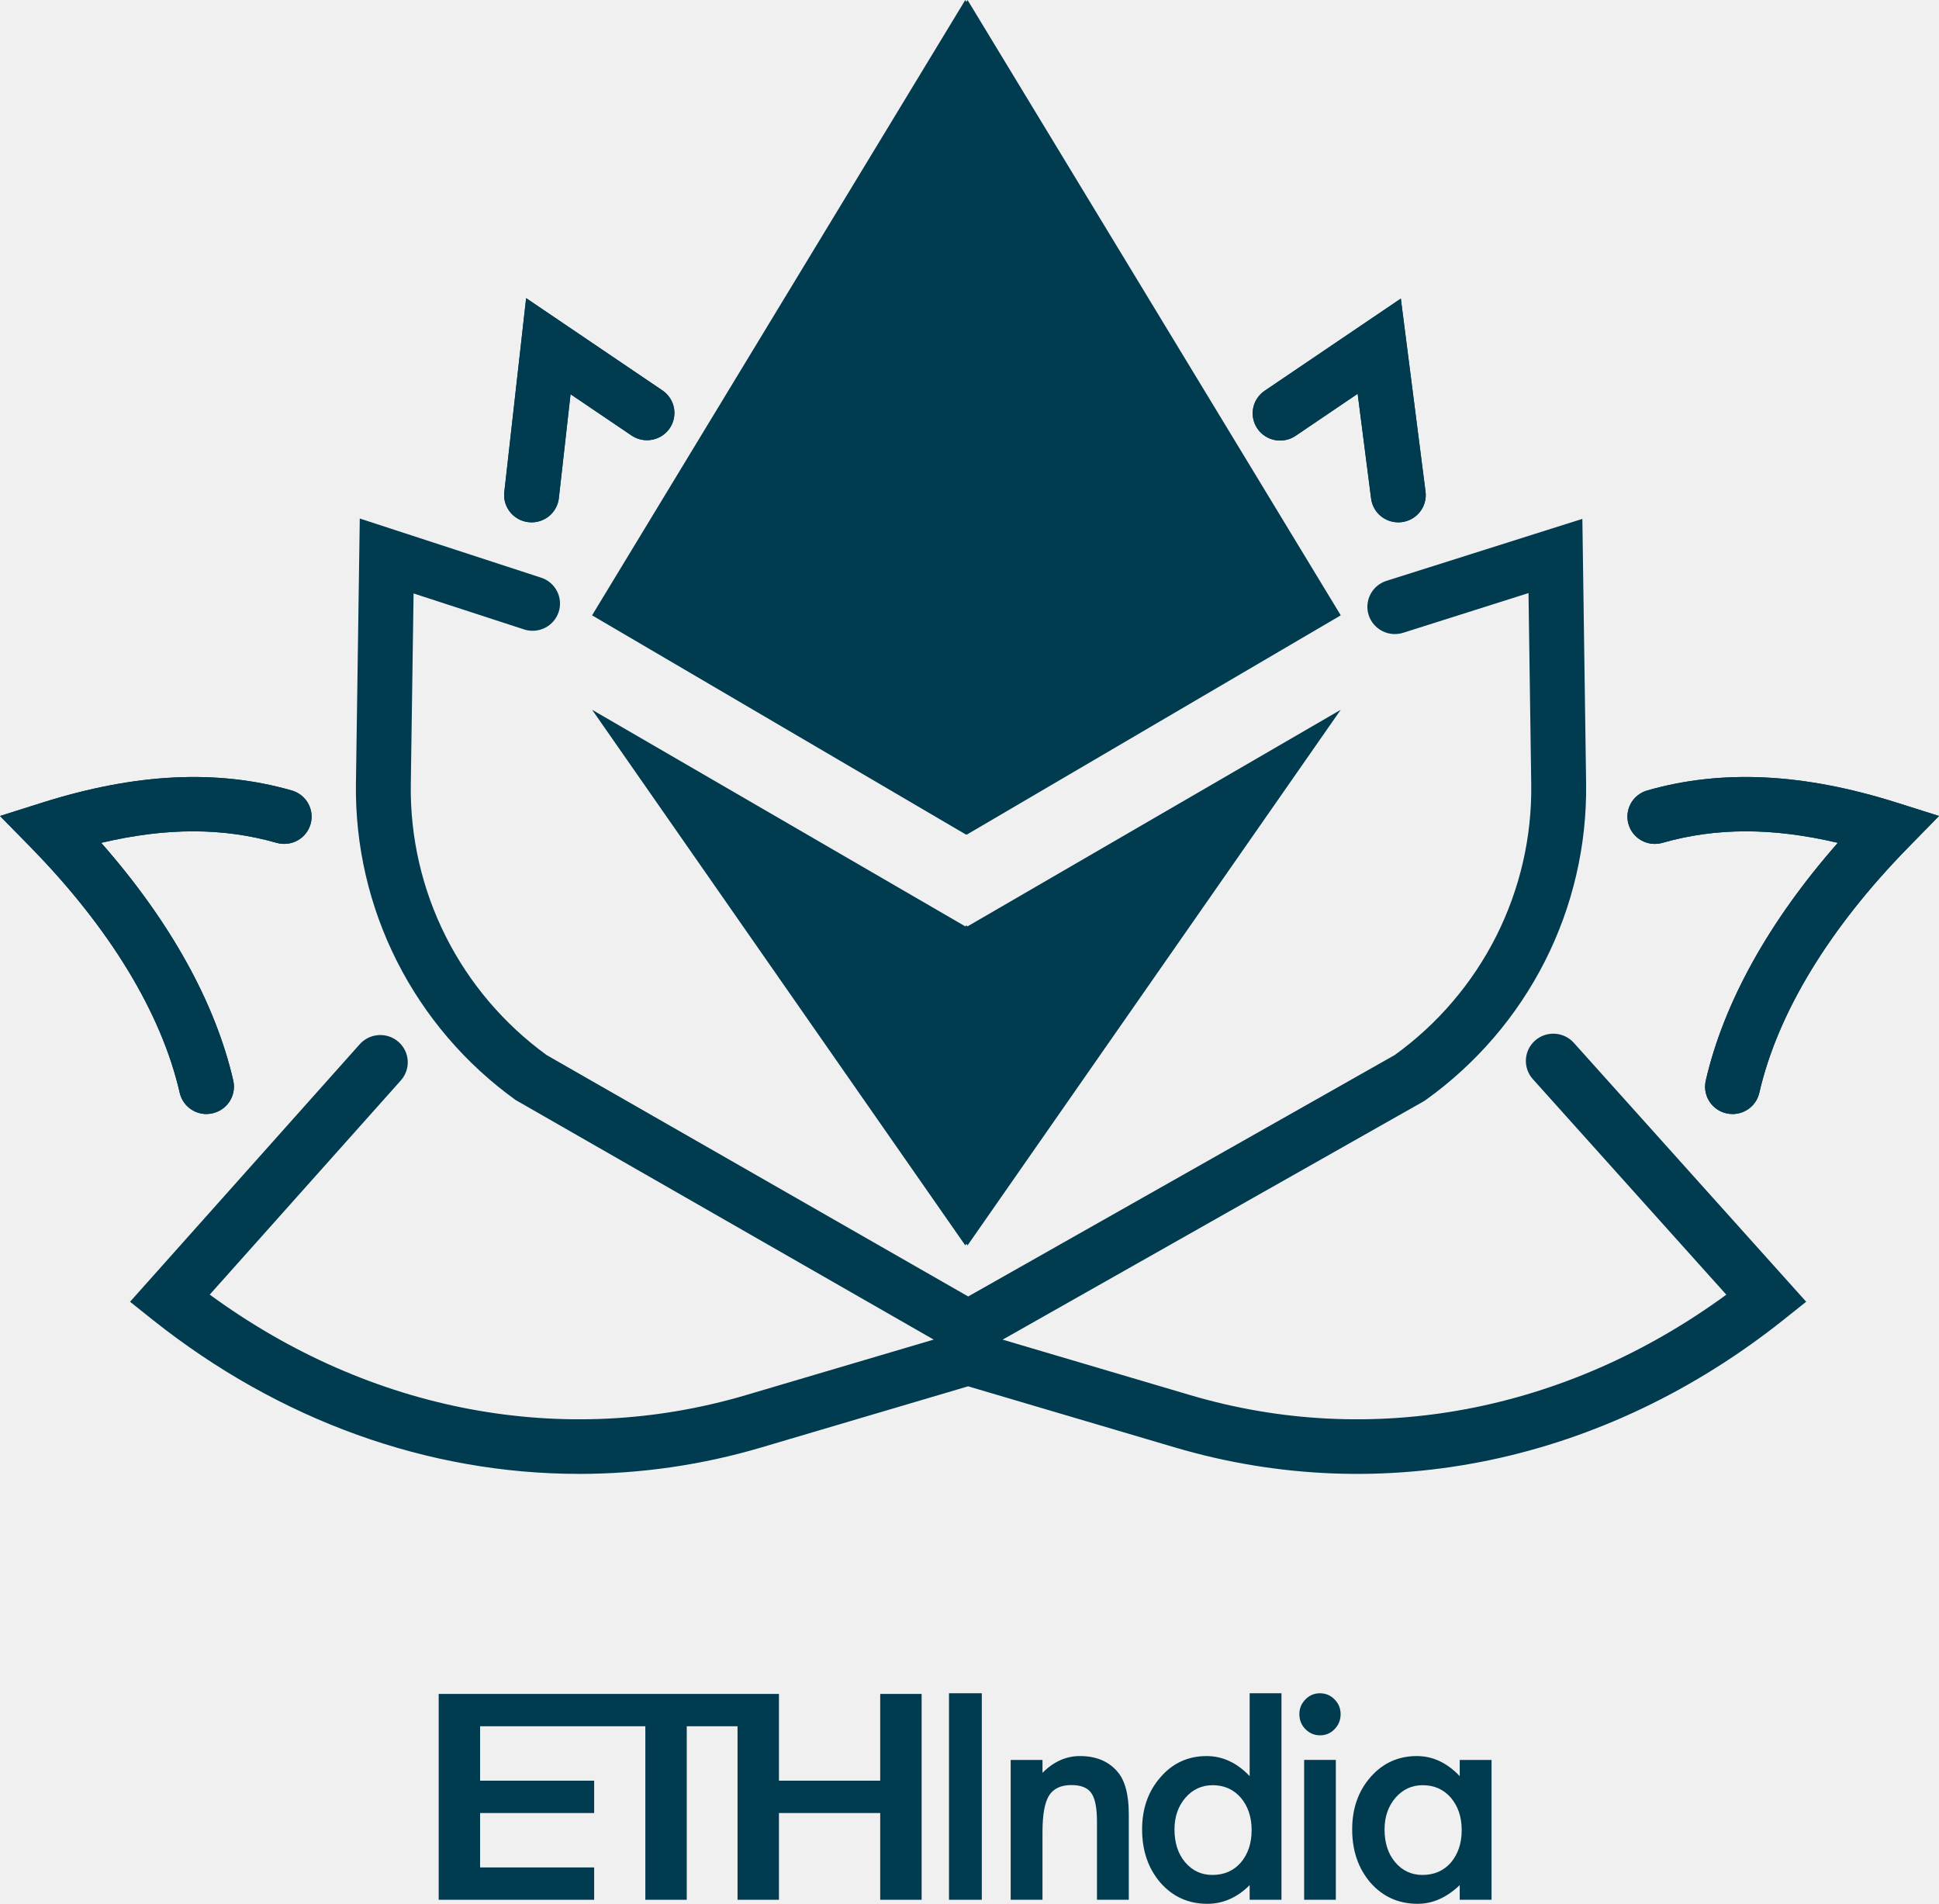
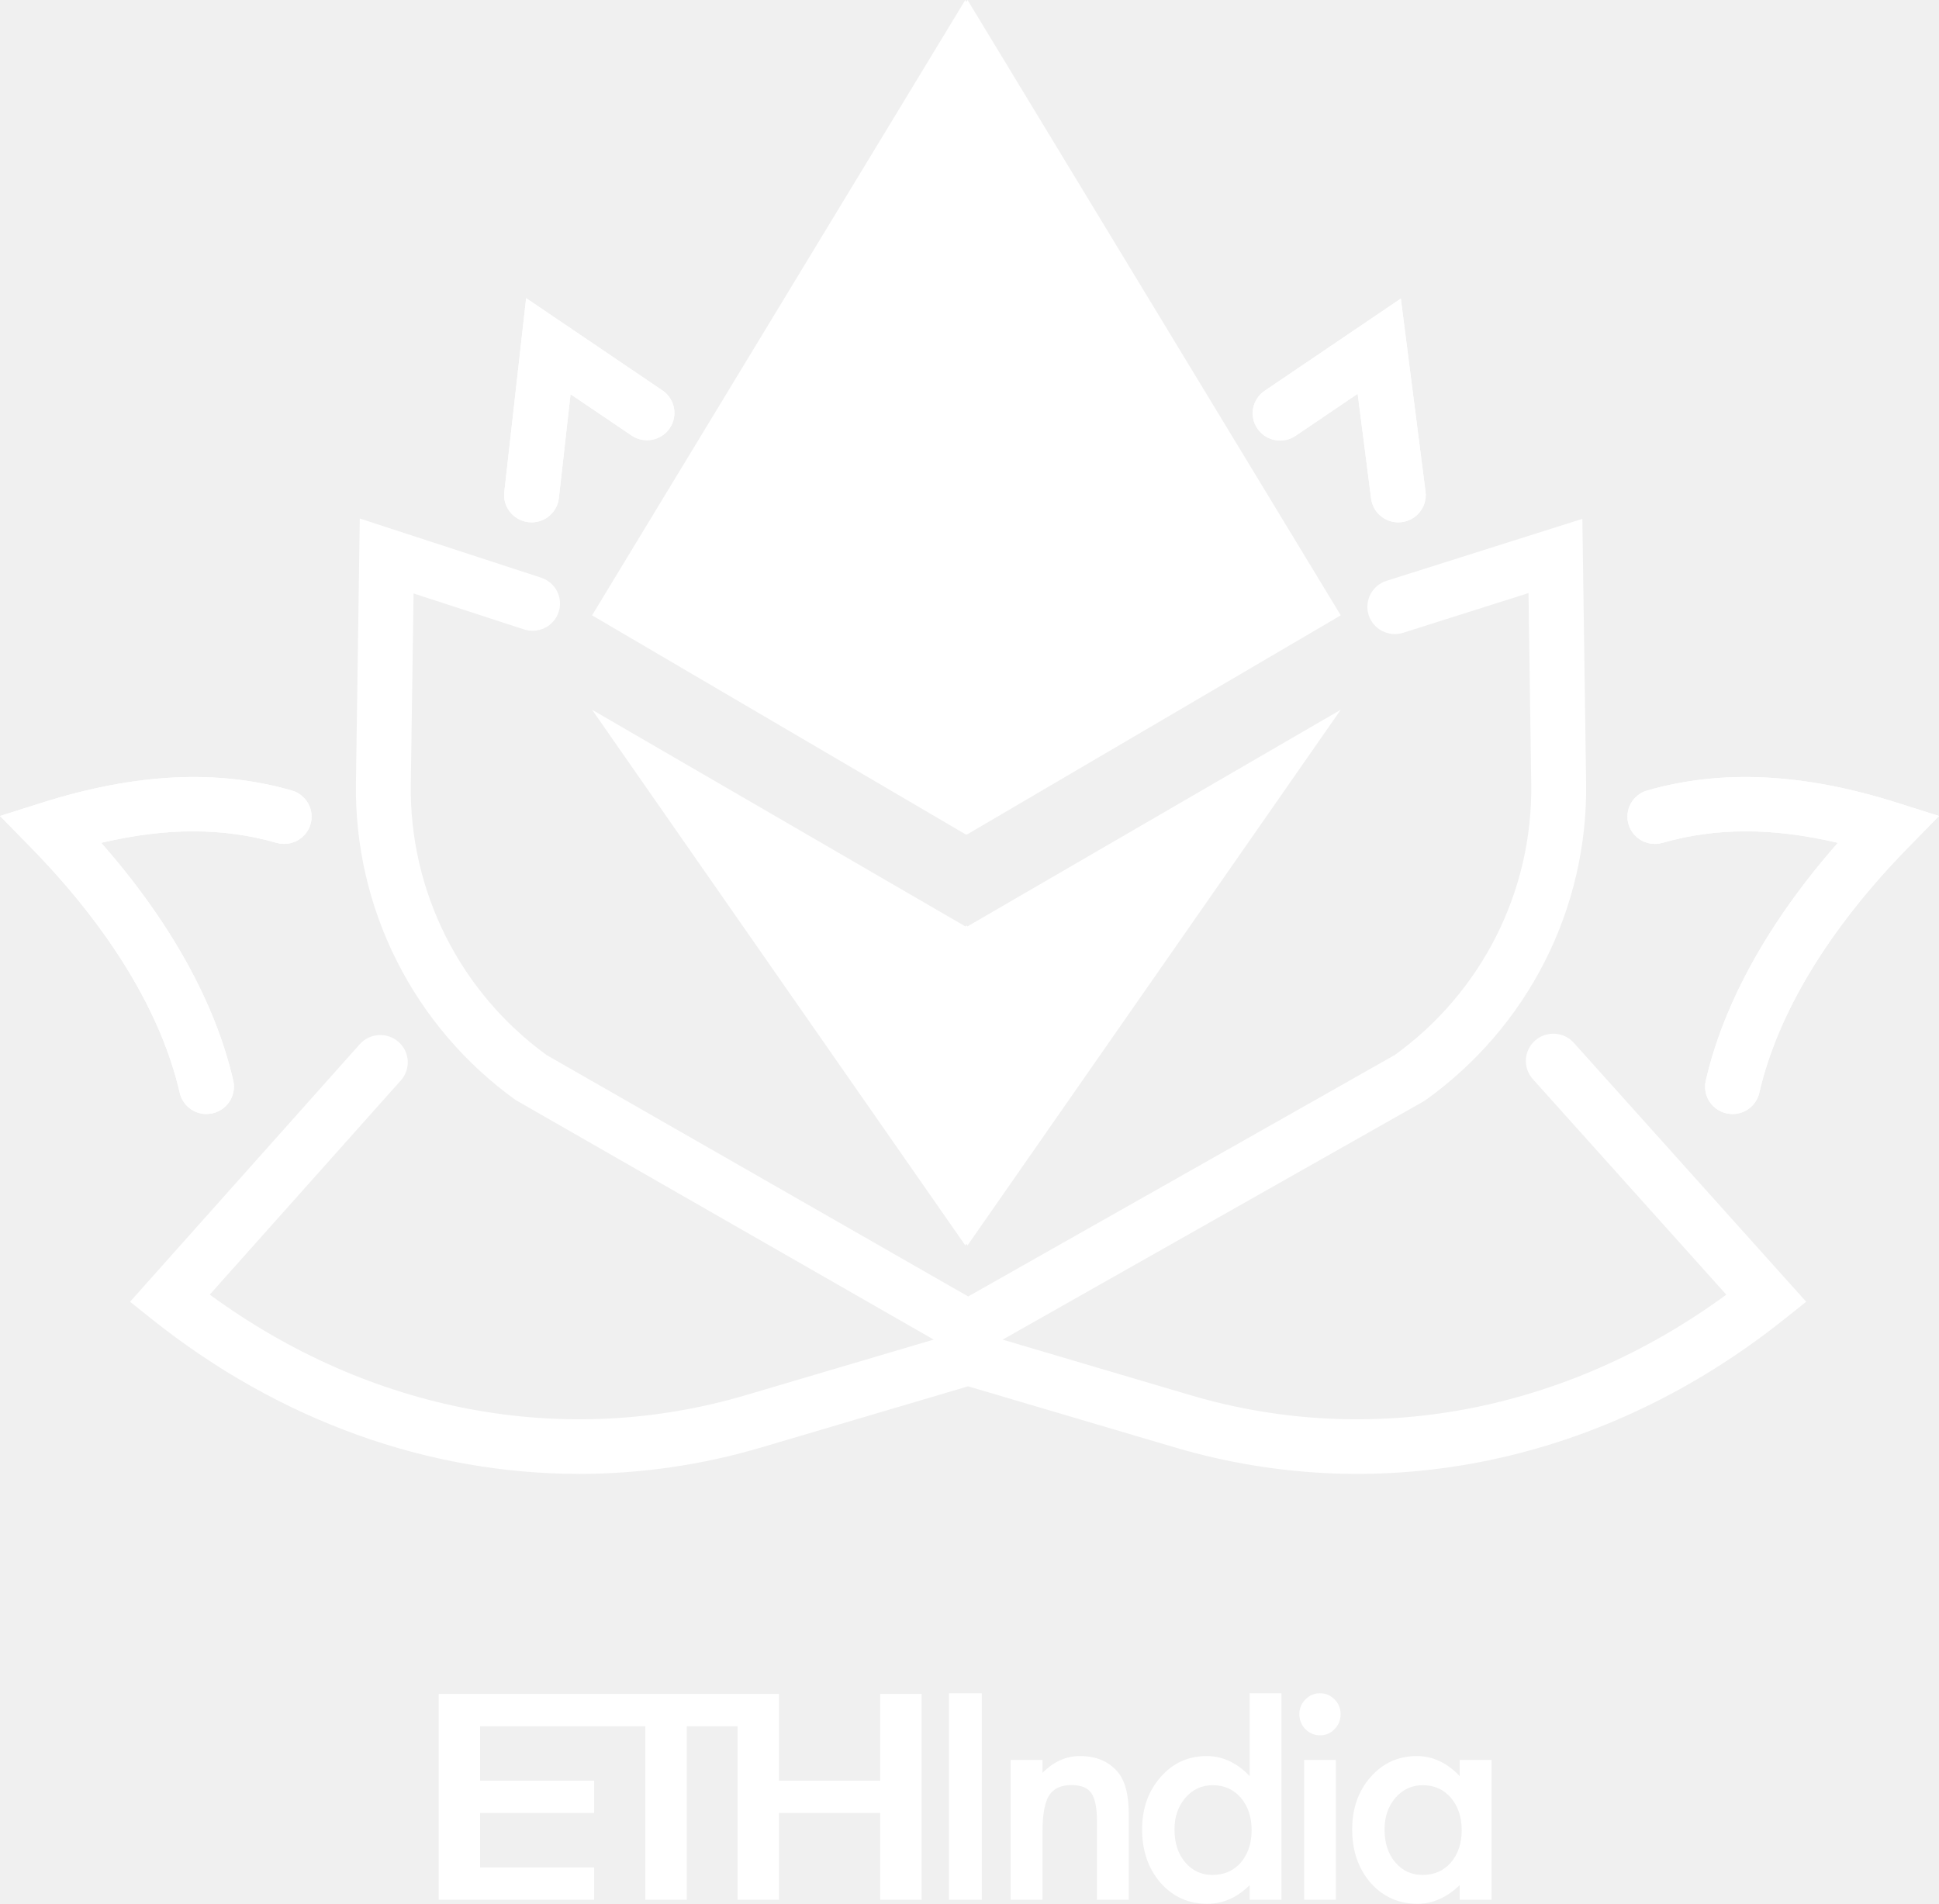
<svg xmlns="http://www.w3.org/2000/svg" width="221" height="217" viewBox="0 0 221 217" fill="none">
-   <path fill-rule="evenodd" clip-rule="evenodd" d="M100.323 193.077V202.965H88.782V193.077H50V216.541H67.719V212.854H54.72V206.652H67.719V202.965H54.72V196.764H73.553V216.541H78.273V196.764H84.062V216.541H88.782V206.652H100.323V216.541H105.043V193.077H100.323Z" fill="#003B50" />
-   <path fill-rule="evenodd" clip-rule="evenodd" d="M108.163 216.541H111.901V193H108.163V216.541Z" fill="#003B50" />
-   <path fill-rule="evenodd" clip-rule="evenodd" d="M115.193 200.601H118.819V202.074C120.081 200.797 121.504 200.159 123.087 200.159C124.905 200.159 126.323 200.743 127.338 201.91C128.215 202.903 128.655 204.523 128.655 206.771V216.541H125.029V207.638C125.029 206.067 124.815 204.982 124.387 204.381C123.969 203.77 123.21 203.465 122.108 203.465C120.91 203.465 120.059 203.869 119.556 204.676C119.064 205.472 118.819 206.864 118.819 208.849V216.541H115.193V200.601Z" fill="#003B50" />
-   <path fill-rule="evenodd" clip-rule="evenodd" d="M133.863 208.521C133.863 210.05 134.265 211.293 135.067 212.253C135.889 213.225 136.927 213.71 138.179 213.71C139.516 213.71 140.596 213.241 141.42 212.303C142.244 211.331 142.656 210.099 142.656 208.604C142.656 207.109 142.244 205.876 141.42 204.905C140.596 203.956 139.527 203.481 138.212 203.481C136.969 203.481 135.932 203.961 135.099 204.921C134.275 205.892 133.863 207.093 133.863 208.521ZM142.431 193H146.057V216.541H142.431V214.871C141.009 216.291 139.399 217 137.602 217C135.462 217 133.686 216.203 132.274 214.61C130.872 212.984 130.173 210.955 130.173 208.521C130.173 206.143 130.872 204.158 132.274 202.565C133.665 200.961 135.414 200.16 137.521 200.16C139.351 200.16 140.987 200.922 142.431 202.45V193Z" fill="#003B50" />
-   <path fill-rule="evenodd" clip-rule="evenodd" d="M148.642 216.541H152.252V200.6H148.642V216.541ZM148.097 195.374C148.097 194.73 148.327 194.174 148.787 193.705C149.246 193.236 149.797 193.001 150.44 193.001C151.092 193.001 151.647 193.236 152.108 193.705C152.567 194.163 152.798 194.725 152.798 195.39C152.798 196.056 152.567 196.624 152.108 197.092C151.659 197.561 151.108 197.796 150.456 197.796C149.802 197.796 149.246 197.561 148.787 197.092C148.327 196.624 148.097 196.051 148.097 195.374Z" fill="#003B50" />
-   <path fill-rule="evenodd" clip-rule="evenodd" d="M157.806 208.521C157.806 210.05 158.207 211.293 159.009 212.253C159.832 213.225 160.871 213.71 162.122 213.71C163.459 213.71 164.54 213.241 165.362 212.303C166.186 211.331 166.599 210.099 166.599 208.604C166.599 207.109 166.186 205.876 165.362 204.905C164.54 203.956 163.47 203.481 162.154 203.481C160.913 203.481 159.875 203.961 159.042 204.921C158.218 205.892 157.806 207.093 157.806 208.521ZM166.374 200.601H170V216.541H166.374V214.871C164.887 216.291 163.288 217 161.577 217C159.415 217 157.629 216.203 156.216 214.61C154.816 212.984 154.116 210.955 154.116 208.521C154.116 206.132 154.816 204.141 156.216 202.548C157.619 200.955 159.372 200.16 161.48 200.16C163.299 200.16 164.93 200.922 166.374 202.45V200.601Z" fill="#003B50" />
+   <path fill-rule="evenodd" clip-rule="evenodd" d="M100.323 193.077V202.965H88.782V193.077H50V216.541H67.719V212.854H54.72V206.652H67.719V202.965H54.72V196.764H73.553V216.541H78.273V196.764H84.062V216.541H88.782V206.652H100.323V216.541H105.043V193.077H100.323Z" fill="#ffffff" />
+   <path fill-rule="evenodd" clip-rule="evenodd" d="M108.163 216.541H111.901V193H108.163V216.541Z" fill="#ffffff" />
+   <path fill-rule="evenodd" clip-rule="evenodd" d="M115.193 200.601H118.819V202.074C120.081 200.797 121.504 200.159 123.087 200.159C124.905 200.159 126.323 200.743 127.338 201.91C128.215 202.903 128.655 204.523 128.655 206.771V216.541H125.029V207.638C125.029 206.067 124.815 204.982 124.387 204.381C123.969 203.77 123.21 203.465 122.108 203.465C120.91 203.465 120.059 203.869 119.556 204.676C119.064 205.472 118.819 206.864 118.819 208.849V216.541H115.193V200.601Z" fill="#ffffff" />
+   <path fill-rule="evenodd" clip-rule="evenodd" d="M133.863 208.521C133.863 210.05 134.265 211.293 135.067 212.253C135.889 213.225 136.927 213.71 138.179 213.71C139.516 213.71 140.596 213.241 141.42 212.303C142.244 211.331 142.656 210.099 142.656 208.604C142.656 207.109 142.244 205.876 141.42 204.905C140.596 203.956 139.527 203.481 138.212 203.481C136.969 203.481 135.932 203.961 135.099 204.921C134.275 205.892 133.863 207.093 133.863 208.521ZM142.431 193H146.057V216.541H142.431V214.871C141.009 216.291 139.399 217 137.602 217C135.462 217 133.686 216.203 132.274 214.61C130.872 212.984 130.173 210.955 130.173 208.521C130.173 206.143 130.872 204.158 132.274 202.565C133.665 200.961 135.414 200.16 137.521 200.16C139.351 200.16 140.987 200.922 142.431 202.45V193Z" fill="#ffffff" />
+   <path fill-rule="evenodd" clip-rule="evenodd" d="M148.642 216.541H152.252V200.6H148.642V216.541ZM148.097 195.374C148.097 194.73 148.327 194.174 148.787 193.705C149.246 193.236 149.797 193.001 150.44 193.001C151.092 193.001 151.647 193.236 152.108 193.705C152.567 194.163 152.798 194.725 152.798 195.39C152.798 196.056 152.567 196.624 152.108 197.092C151.659 197.561 151.108 197.796 150.456 197.796C149.802 197.796 149.246 197.561 148.787 197.092C148.327 196.624 148.097 196.051 148.097 195.374Z" fill="#ffffff" />
+   <path fill-rule="evenodd" clip-rule="evenodd" d="M157.806 208.521C157.806 210.05 158.207 211.293 159.009 212.253C159.832 213.225 160.871 213.71 162.122 213.71C163.459 213.71 164.54 213.241 165.362 212.303C166.186 211.331 166.599 210.099 166.599 208.604C166.599 207.109 166.186 205.876 165.362 204.905C164.54 203.956 163.47 203.481 162.154 203.481C160.913 203.481 159.875 203.961 159.042 204.921C158.218 205.892 157.806 207.093 157.806 208.521ZM166.374 200.601H170V216.541H166.374V214.871C164.887 216.291 163.288 217 161.577 217C159.415 217 157.629 216.203 156.216 214.61C154.816 212.984 154.116 210.955 154.116 208.521C154.116 206.132 154.816 204.141 156.216 202.548C157.619 200.955 159.372 200.16 161.48 200.16C163.299 200.16 164.93 200.922 166.374 202.45V200.601Z" fill="#ffffff" />
  <g clip-path="url(#clip0_17_7)">
-     <path fill-rule="evenodd" clip-rule="evenodd" d="M205.864 148.373L203.296 150.421C182.887 166.674 157.593 171.98 133.899 164.977L110.34 158.015L86.78 164.981C80.034 166.98 73.029 167.996 65.988 168V167.996C48.868 167.996 31.895 161.973 17.381 150.419L14.822 148.377L41.002 119.024C41.553 118.406 42.326 118.032 43.157 117.981C43.983 117.931 44.8 118.21 45.42 118.758C46.042 119.303 46.421 120.072 46.47 120.897C46.52 121.718 46.239 122.527 45.69 123.145L23.907 147.562C42.198 160.955 64.287 165.139 84.997 159.024L106.418 152.69L58.769 125.383C53.048 121.266 48.41 115.841 45.242 109.569C42.074 103.297 40.472 96.362 40.568 89.347L41.006 59.103L61.626 65.829C62.022 65.949 62.391 66.148 62.709 66.415C63.026 66.679 63.288 67.002 63.48 67.37C63.671 67.737 63.786 68.136 63.818 68.546C63.853 68.957 63.803 69.371 63.673 69.762C63.543 70.154 63.336 70.517 63.064 70.826C62.793 71.14 62.462 71.392 62.089 71.575C61.715 71.757 61.31 71.866 60.897 71.892C60.483 71.917 60.066 71.862 59.674 71.725L47.138 67.642L46.821 89.437C46.74 95.43 48.102 101.352 50.794 106.715C53.49 112.077 57.435 116.721 62.307 120.261L110.35 147.774L158.969 120.253C163.863 116.719 167.829 112.072 170.539 106.696C173.246 101.323 174.612 95.382 174.524 89.374L174.214 67.6L159.927 72.126C159.139 72.377 158.28 72.305 157.541 71.924C156.805 71.546 156.248 70.893 155.997 70.11C155.743 69.323 155.818 68.472 156.198 67.739C156.579 67.007 157.237 66.454 158.027 66.206L180.352 59.141L180.779 89.291C180.878 96.323 179.267 103.278 176.085 109.56C172.901 115.843 168.239 121.269 162.493 125.381L162.216 125.558L114.276 152.695L135.68 159.024C156.38 165.139 178.463 160.955 196.758 147.571L174.702 122.995C174.151 122.379 173.868 121.57 173.916 120.747C173.965 119.926 174.34 119.155 174.96 118.606C175.58 118.058 176.395 117.777 177.222 117.827C178.052 117.874 178.827 118.247 179.378 118.862L205.86 148.375L205.864 148.373Z" fill="#003B50" />
-     <path fill-rule="evenodd" clip-rule="evenodd" d="M110.149 105.515L110.088 105.549V105.48L110.149 105.515Z" fill="#003B50" />
-     <path fill-rule="evenodd" clip-rule="evenodd" d="M152.814 70.137L110.191 95.131L110.149 95.105L110.105 95.131L67.482 70.137L110.019 0L110.149 0.215L110.277 0L152.814 70.137Z" fill="#003B50" />
-     <path fill-rule="evenodd" clip-rule="evenodd" d="M152.81 80.902L110.277 141.953L110.149 141.772L110.019 141.953L67.486 80.902L110.019 105.589L110.088 105.549L110.149 105.515L110.208 105.549L110.277 105.589L152.81 80.902Z" fill="#003B50" />
-     <path fill-rule="evenodd" clip-rule="evenodd" d="M110.208 105.48V105.549L110.149 105.515L110.208 105.48Z" fill="#003B50" />
-     <path fill-rule="evenodd" clip-rule="evenodd" d="M23.532 126.981C22.824 126.981 22.137 126.74 21.582 126.301C21.029 125.862 20.643 125.248 20.484 124.562C18.408 115.497 12.542 105.83 3.526 96.604L0 93.007L4.823 91.483C15.465 88.124 24.766 87.666 33.255 90.1C34.053 90.328 34.725 90.862 35.126 91.582C35.528 92.304 35.624 93.153 35.394 93.944C35.165 94.736 34.627 95.403 33.902 95.802C33.177 96.201 32.319 96.296 31.524 96.068C25.437 94.326 18.993 94.312 11.533 96.068C19.372 104.979 24.548 114.277 26.591 123.185C26.692 123.641 26.691 124.112 26.583 124.566C26.476 125.02 26.27 125.446 25.975 125.809C25.682 126.173 25.309 126.466 24.886 126.669C24.463 126.871 23.999 126.977 23.53 126.977" fill="#003B50" />
-     <path d="M23.532 126.981C22.824 126.981 22.137 126.74 21.582 126.301C21.029 125.862 20.643 125.248 20.484 124.562C18.408 115.497 12.542 105.83 3.526 96.604L0 93.007L4.823 91.483C15.465 88.124 24.766 87.666 33.255 90.1C34.053 90.328 34.725 90.862 35.126 91.582C35.528 92.304 35.624 93.153 35.394 93.944C35.165 94.736 34.627 95.403 33.902 95.802C33.177 96.201 32.319 96.296 31.524 96.068C25.437 94.326 18.993 94.312 11.533 96.068C19.372 104.979 24.548 114.277 26.591 123.185C26.692 123.641 26.691 124.112 26.583 124.566C26.476 125.02 26.27 125.446 25.975 125.809C25.682 126.173 25.309 126.466 24.886 126.669C24.463 126.871 23.999 126.977 23.53 126.977" fill="#003B50" />
-     <path fill-rule="evenodd" clip-rule="evenodd" d="M197.466 126.981C196.996 126.981 196.533 126.876 196.11 126.673C195.687 126.47 195.314 126.175 195.021 125.81C194.728 125.446 194.522 125.02 194.417 124.566C194.311 124.112 194.311 123.639 194.415 123.183C196.46 114.274 201.635 104.981 209.47 96.068C202.009 94.312 195.57 94.326 189.48 96.068C189.086 96.182 188.673 96.216 188.265 96.172C187.858 96.127 187.462 96.001 187.102 95.806C186.742 95.608 186.427 95.342 186.17 95.023C185.914 94.704 185.724 94.337 185.612 93.946C185.497 93.554 185.46 93.144 185.506 92.739C185.552 92.334 185.677 91.941 185.874 91.584C186.071 91.227 186.339 90.911 186.66 90.657C186.981 90.402 187.349 90.212 187.743 90.1C196.236 87.666 205.539 88.122 216.178 91.483L221.002 93.007L217.48 96.606C208.46 105.828 202.598 115.493 200.518 124.564C200.361 125.25 199.975 125.862 199.42 126.303C198.867 126.741 198.18 126.981 197.47 126.983" fill="#003B50" />
-     <path d="M197.466 126.981C196.996 126.981 196.533 126.876 196.11 126.673C195.687 126.47 195.314 126.175 195.021 125.81C194.728 125.446 194.522 125.02 194.417 124.566C194.311 124.112 194.311 123.639 194.415 123.183C196.46 114.274 201.635 104.981 209.47 96.068C202.009 94.312 195.57 94.326 189.48 96.068C189.086 96.182 188.673 96.216 188.265 96.172C187.858 96.127 187.462 96.001 187.102 95.806C186.742 95.608 186.427 95.342 186.17 95.023C185.914 94.704 185.724 94.337 185.612 93.946C185.497 93.554 185.46 93.144 185.506 92.739C185.552 92.334 185.677 91.941 185.874 91.584C186.071 91.227 186.339 90.911 186.66 90.657C186.981 90.402 187.349 90.212 187.743 90.1C196.236 87.666 205.539 88.122 216.178 91.483L221.002 93.007L217.48 96.606C208.46 105.828 202.598 115.493 200.518 124.564C200.361 125.25 199.975 125.862 199.42 126.303C198.867 126.741 198.18 126.981 197.47 126.983" fill="#003B50" />
-     <path fill-rule="evenodd" clip-rule="evenodd" d="M60.589 59.538C60.148 59.538 59.712 59.447 59.31 59.269C58.909 59.09 58.549 58.83 58.254 58.505C57.962 58.178 57.74 57.794 57.606 57.378C57.472 56.962 57.428 56.521 57.478 56.086L59.967 33.983L75.56 44.542C76.224 45.015 76.678 45.725 76.819 46.525C76.963 47.325 76.785 48.148 76.326 48.819C75.866 49.489 75.16 49.955 74.359 50.116C73.557 50.278 72.725 50.12 72.04 49.679L65.029 44.933L63.696 56.778C63.61 57.536 63.246 58.237 62.674 58.746C62.102 59.255 61.36 59.538 60.59 59.538" fill="#003B50" />
-     <path d="M60.589 59.538C60.148 59.538 59.712 59.447 59.31 59.269C58.909 59.09 58.549 58.83 58.254 58.505C57.962 58.178 57.74 57.794 57.606 57.378C57.472 56.962 57.428 56.521 57.478 56.086L59.967 33.983L75.56 44.542C76.224 45.015 76.678 45.725 76.819 46.525C76.963 47.325 76.785 48.148 76.326 48.819C75.866 49.489 75.16 49.955 74.359 50.116C73.557 50.278 72.725 50.12 72.04 49.679L65.029 44.933L63.696 56.778C63.61 57.536 63.246 58.237 62.674 58.746C62.102 59.255 61.36 59.538 60.59 59.538" fill="#003B50" />
-     <path fill-rule="evenodd" clip-rule="evenodd" d="M159.369 59.538C158.609 59.538 157.874 59.261 157.304 58.761C156.734 58.262 156.369 57.572 156.273 56.823L154.74 44.884L147.665 49.677C146.98 50.141 146.136 50.316 145.321 50.162C144.506 50.008 143.785 49.541 143.318 48.858C142.851 48.178 142.675 47.34 142.828 46.531C142.983 45.722 143.454 45.005 144.141 44.542L159.661 34.033L162.478 56.042C162.533 56.479 162.495 56.924 162.363 57.346C162.233 57.768 162.013 58.157 161.718 58.488C161.424 58.818 161.062 59.082 160.658 59.265C160.253 59.445 159.814 59.54 159.369 59.538Z" fill="#003B50" />
-     <path d="M159.369 59.538C158.609 59.538 157.874 59.261 157.304 58.761C156.734 58.262 156.369 57.572 156.273 56.823L154.74 44.884L147.665 49.677C146.98 50.141 146.136 50.316 145.321 50.162C144.506 50.008 143.785 49.541 143.318 48.858C142.851 48.178 142.675 47.34 142.828 46.531C142.983 45.722 143.454 45.005 144.141 44.542L159.661 34.033L162.478 56.042C162.533 56.479 162.495 56.924 162.363 57.346C162.233 57.768 162.013 58.157 161.718 58.488C161.424 58.818 161.062 59.082 160.658 59.265C160.253 59.445 159.814 59.54 159.369 59.538Z" fill="#003B50" />
+     <path fill-rule="evenodd" clip-rule="evenodd" d="M205.864 148.373L203.296 150.421C182.887 166.674 157.593 171.98 133.899 164.977L110.34 158.015L86.78 164.981C80.034 166.98 73.029 167.996 65.988 168V167.996C48.868 167.996 31.895 161.973 17.381 150.419L14.822 148.377L41.002 119.024C41.553 118.406 42.326 118.032 43.157 117.981C43.983 117.931 44.8 118.21 45.42 118.758C46.042 119.303 46.421 120.072 46.47 120.897C46.52 121.718 46.239 122.527 45.69 123.145L23.907 147.562C42.198 160.955 64.287 165.139 84.997 159.024L106.418 152.69L58.769 125.383C53.048 121.266 48.41 115.841 45.242 109.569C42.074 103.297 40.472 96.362 40.568 89.347L41.006 59.103L61.626 65.829C62.022 65.949 62.391 66.148 62.709 66.415C63.026 66.679 63.288 67.002 63.48 67.37C63.671 67.737 63.786 68.136 63.818 68.546C63.853 68.957 63.803 69.371 63.673 69.762C63.543 70.154 63.336 70.517 63.064 70.826C62.793 71.14 62.462 71.392 62.089 71.575C61.715 71.757 61.31 71.866 60.897 71.892C60.483 71.917 60.066 71.862 59.674 71.725L47.138 67.642L46.821 89.437C46.74 95.43 48.102 101.352 50.794 106.715C53.49 112.077 57.435 116.721 62.307 120.261L110.35 147.774L158.969 120.253C163.863 116.719 167.829 112.072 170.539 106.696C173.246 101.323 174.612 95.382 174.524 89.374L174.214 67.6L159.927 72.126C159.139 72.377 158.28 72.305 157.541 71.924C156.805 71.546 156.248 70.893 155.997 70.11C155.743 69.323 155.818 68.472 156.198 67.739C156.579 67.007 157.237 66.454 158.027 66.206L180.352 59.141L180.779 89.291C180.878 96.323 179.267 103.278 176.085 109.56C172.901 115.843 168.239 121.269 162.493 125.381L162.216 125.558L114.276 152.695L135.68 159.024C156.38 165.139 178.463 160.955 196.758 147.571L174.702 122.995C174.151 122.379 173.868 121.57 173.916 120.747C173.965 119.926 174.34 119.155 174.96 118.606C175.58 118.058 176.395 117.777 177.222 117.827C178.052 117.874 178.827 118.247 179.378 118.862L205.86 148.375L205.864 148.373Z" fill="#ffffff" />
+     <path fill-rule="evenodd" clip-rule="evenodd" d="M110.149 105.515L110.088 105.549V105.48L110.149 105.515Z" fill="#ffffff" />
+     <path fill-rule="evenodd" clip-rule="evenodd" d="M152.814 70.137L110.191 95.131L110.149 95.105L110.105 95.131L67.482 70.137L110.019 0L110.149 0.215L110.277 0L152.814 70.137Z" fill="#ffffff" />
+     <path fill-rule="evenodd" clip-rule="evenodd" d="M152.81 80.902L110.277 141.953L110.149 141.772L110.019 141.953L67.486 80.902L110.019 105.589L110.088 105.549L110.149 105.515L110.208 105.549L110.277 105.589L152.81 80.902Z" fill="#ffffff" />
+     <path fill-rule="evenodd" clip-rule="evenodd" d="M110.208 105.48V105.549L110.149 105.515L110.208 105.48Z" fill="#ffffff" />
+     <path fill-rule="evenodd" clip-rule="evenodd" d="M23.532 126.981C22.824 126.981 22.137 126.74 21.582 126.301C21.029 125.862 20.643 125.248 20.484 124.562C18.408 115.497 12.542 105.83 3.526 96.604L0 93.007L4.823 91.483C15.465 88.124 24.766 87.666 33.255 90.1C34.053 90.328 34.725 90.862 35.126 91.582C35.528 92.304 35.624 93.153 35.394 93.944C35.165 94.736 34.627 95.403 33.902 95.802C33.177 96.201 32.319 96.296 31.524 96.068C25.437 94.326 18.993 94.312 11.533 96.068C19.372 104.979 24.548 114.277 26.591 123.185C26.692 123.641 26.691 124.112 26.583 124.566C26.476 125.02 26.27 125.446 25.975 125.809C25.682 126.173 25.309 126.466 24.886 126.669C24.463 126.871 23.999 126.977 23.53 126.977" fill="#ffffff" />
+     <path d="M23.532 126.981C22.824 126.981 22.137 126.74 21.582 126.301C21.029 125.862 20.643 125.248 20.484 124.562C18.408 115.497 12.542 105.83 3.526 96.604L0 93.007L4.823 91.483C15.465 88.124 24.766 87.666 33.255 90.1C34.053 90.328 34.725 90.862 35.126 91.582C35.528 92.304 35.624 93.153 35.394 93.944C35.165 94.736 34.627 95.403 33.902 95.802C33.177 96.201 32.319 96.296 31.524 96.068C25.437 94.326 18.993 94.312 11.533 96.068C19.372 104.979 24.548 114.277 26.591 123.185C26.692 123.641 26.691 124.112 26.583 124.566C26.476 125.02 26.27 125.446 25.975 125.809C25.682 126.173 25.309 126.466 24.886 126.669C24.463 126.871 23.999 126.977 23.53 126.977" fill="#ffffff" />
+     <path fill-rule="evenodd" clip-rule="evenodd" d="M197.466 126.981C196.996 126.981 196.533 126.876 196.11 126.673C195.687 126.47 195.314 126.175 195.021 125.81C194.728 125.446 194.522 125.02 194.417 124.566C194.311 124.112 194.311 123.639 194.415 123.183C196.46 114.274 201.635 104.981 209.47 96.068C202.009 94.312 195.57 94.326 189.48 96.068C189.086 96.182 188.673 96.216 188.265 96.172C187.858 96.127 187.462 96.001 187.102 95.806C186.742 95.608 186.427 95.342 186.17 95.023C185.914 94.704 185.724 94.337 185.612 93.946C185.497 93.554 185.46 93.144 185.506 92.739C185.552 92.334 185.677 91.941 185.874 91.584C186.071 91.227 186.339 90.911 186.66 90.657C186.981 90.402 187.349 90.212 187.743 90.1C196.236 87.666 205.539 88.122 216.178 91.483L221.002 93.007L217.48 96.606C208.46 105.828 202.598 115.493 200.518 124.564C200.361 125.25 199.975 125.862 199.42 126.303C198.867 126.741 198.18 126.981 197.47 126.983" fill="#ffffff" />
+     <path d="M197.466 126.981C196.996 126.981 196.533 126.876 196.11 126.673C195.687 126.47 195.314 126.175 195.021 125.81C194.728 125.446 194.522 125.02 194.417 124.566C194.311 124.112 194.311 123.639 194.415 123.183C196.46 114.274 201.635 104.981 209.47 96.068C202.009 94.312 195.57 94.326 189.48 96.068C189.086 96.182 188.673 96.216 188.265 96.172C187.858 96.127 187.462 96.001 187.102 95.806C186.742 95.608 186.427 95.342 186.17 95.023C185.914 94.704 185.724 94.337 185.612 93.946C185.497 93.554 185.46 93.144 185.506 92.739C185.552 92.334 185.677 91.941 185.874 91.584C186.071 91.227 186.339 90.911 186.66 90.657C186.981 90.402 187.349 90.212 187.743 90.1C196.236 87.666 205.539 88.122 216.178 91.483L221.002 93.007L217.48 96.606C208.46 105.828 202.598 115.493 200.518 124.564C200.361 125.25 199.975 125.862 199.42 126.303C198.867 126.741 198.18 126.981 197.47 126.983" fill="#ffffff" />
+     <path fill-rule="evenodd" clip-rule="evenodd" d="M60.589 59.538C60.148 59.538 59.712 59.447 59.31 59.269C58.909 59.09 58.549 58.83 58.254 58.505C57.962 58.178 57.74 57.794 57.606 57.378C57.472 56.962 57.428 56.521 57.478 56.086L59.967 33.983L75.56 44.542C76.224 45.015 76.678 45.725 76.819 46.525C76.963 47.325 76.785 48.148 76.326 48.819C75.866 49.489 75.16 49.955 74.359 50.116C73.557 50.278 72.725 50.12 72.04 49.679L65.029 44.933L63.696 56.778C63.61 57.536 63.246 58.237 62.674 58.746C62.102 59.255 61.36 59.538 60.59 59.538" fill="#ffffff" />
+     <path d="M60.589 59.538C60.148 59.538 59.712 59.447 59.31 59.269C58.909 59.09 58.549 58.83 58.254 58.505C57.962 58.178 57.74 57.794 57.606 57.378C57.472 56.962 57.428 56.521 57.478 56.086L59.967 33.983L75.56 44.542C76.224 45.015 76.678 45.725 76.819 46.525C76.963 47.325 76.785 48.148 76.326 48.819C75.866 49.489 75.16 49.955 74.359 50.116C73.557 50.278 72.725 50.12 72.04 49.679L65.029 44.933L63.696 56.778C63.61 57.536 63.246 58.237 62.674 58.746C62.102 59.255 61.36 59.538 60.59 59.538" fill="#ffffff" />
+     <path fill-rule="evenodd" clip-rule="evenodd" d="M159.369 59.538C158.609 59.538 157.874 59.261 157.304 58.761C156.734 58.262 156.369 57.572 156.273 56.823L154.74 44.884L147.665 49.677C146.98 50.141 146.136 50.316 145.321 50.162C144.506 50.008 143.785 49.541 143.318 48.858C142.851 48.178 142.675 47.34 142.828 46.531C142.983 45.722 143.454 45.005 144.141 44.542L159.661 34.033L162.478 56.042C162.533 56.479 162.495 56.924 162.363 57.346C162.233 57.768 162.013 58.157 161.718 58.488C161.424 58.818 161.062 59.082 160.658 59.265C160.253 59.445 159.814 59.54 159.369 59.538Z" fill="#ffffff" />
+     <path d="M159.369 59.538C158.609 59.538 157.874 59.261 157.304 58.761C156.734 58.262 156.369 57.572 156.273 56.823L154.74 44.884L147.665 49.677C146.98 50.141 146.136 50.316 145.321 50.162C144.506 50.008 143.785 49.541 143.318 48.858C142.851 48.178 142.675 47.34 142.828 46.531C142.983 45.722 143.454 45.005 144.141 44.542L159.661 34.033L162.478 56.042C162.533 56.479 162.495 56.924 162.363 57.346C162.233 57.768 162.013 58.157 161.718 58.488C161.424 58.818 161.062 59.082 160.658 59.265C160.253 59.445 159.814 59.54 159.369 59.538Z" fill="#ffffff" />
  </g>
  <defs>
    <clipPath id="clip0_17_7">
      <rect width="221" height="168" fill="white" />
    </clipPath>
  </defs>
</svg>
